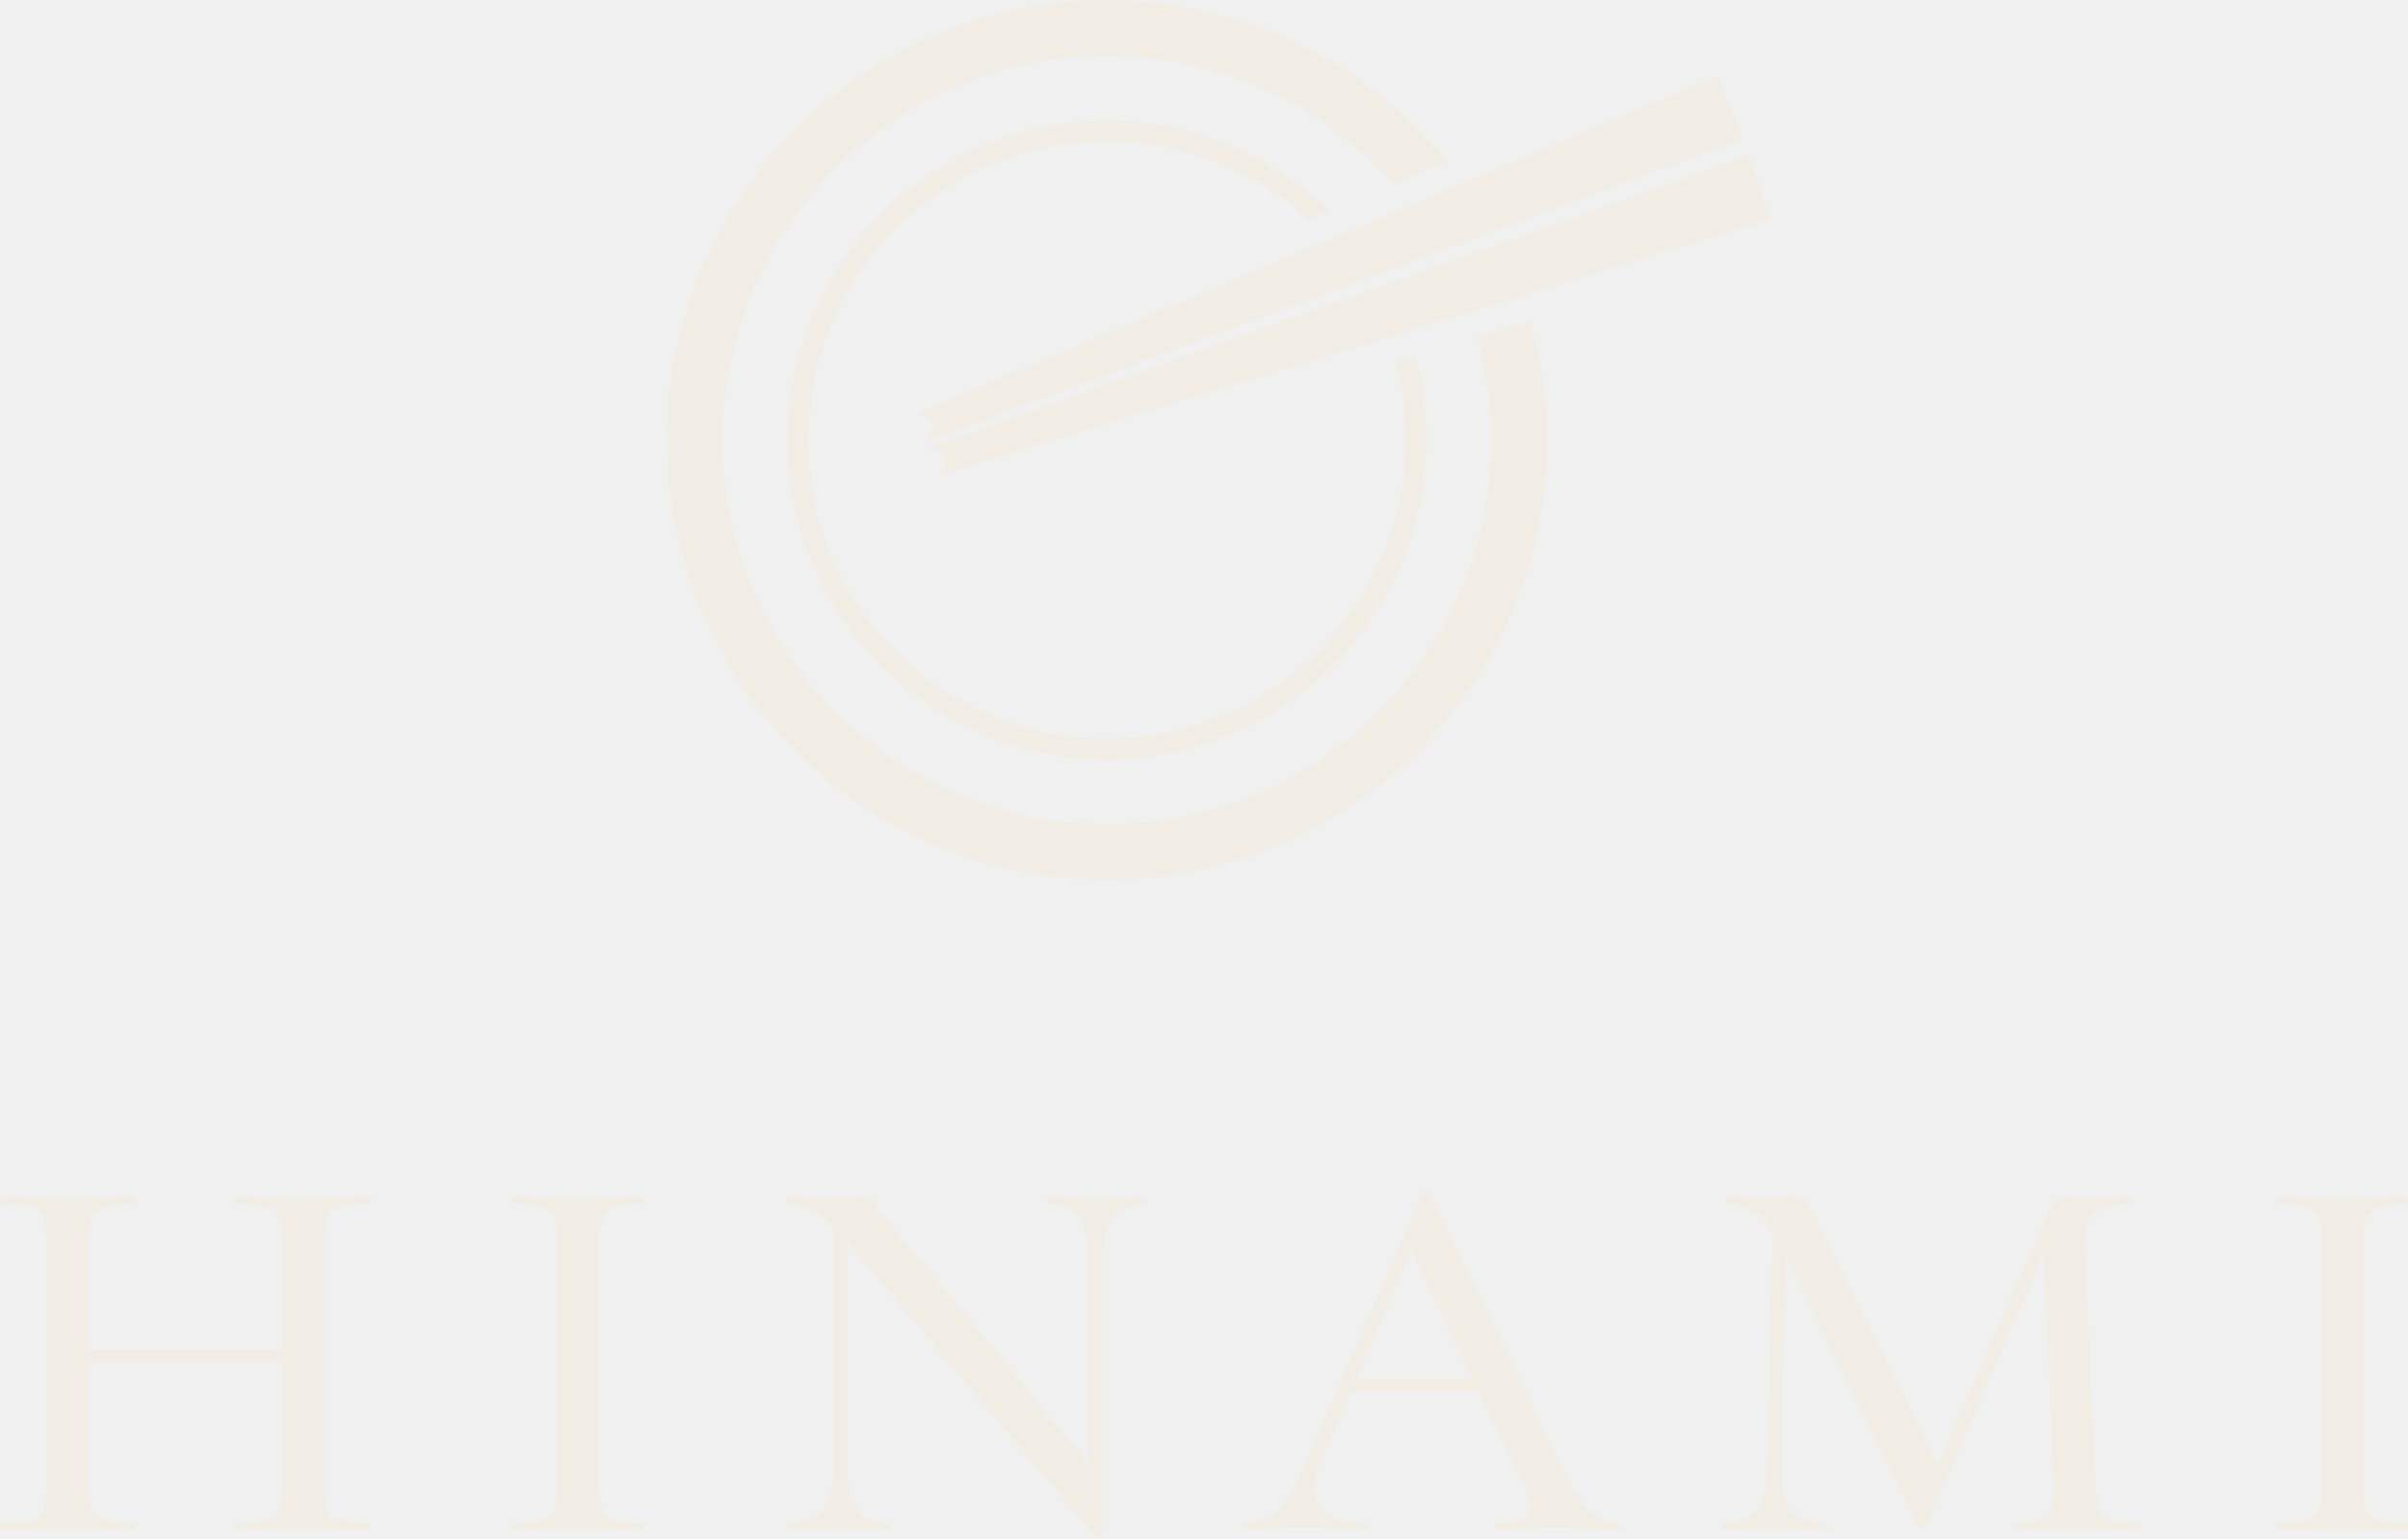
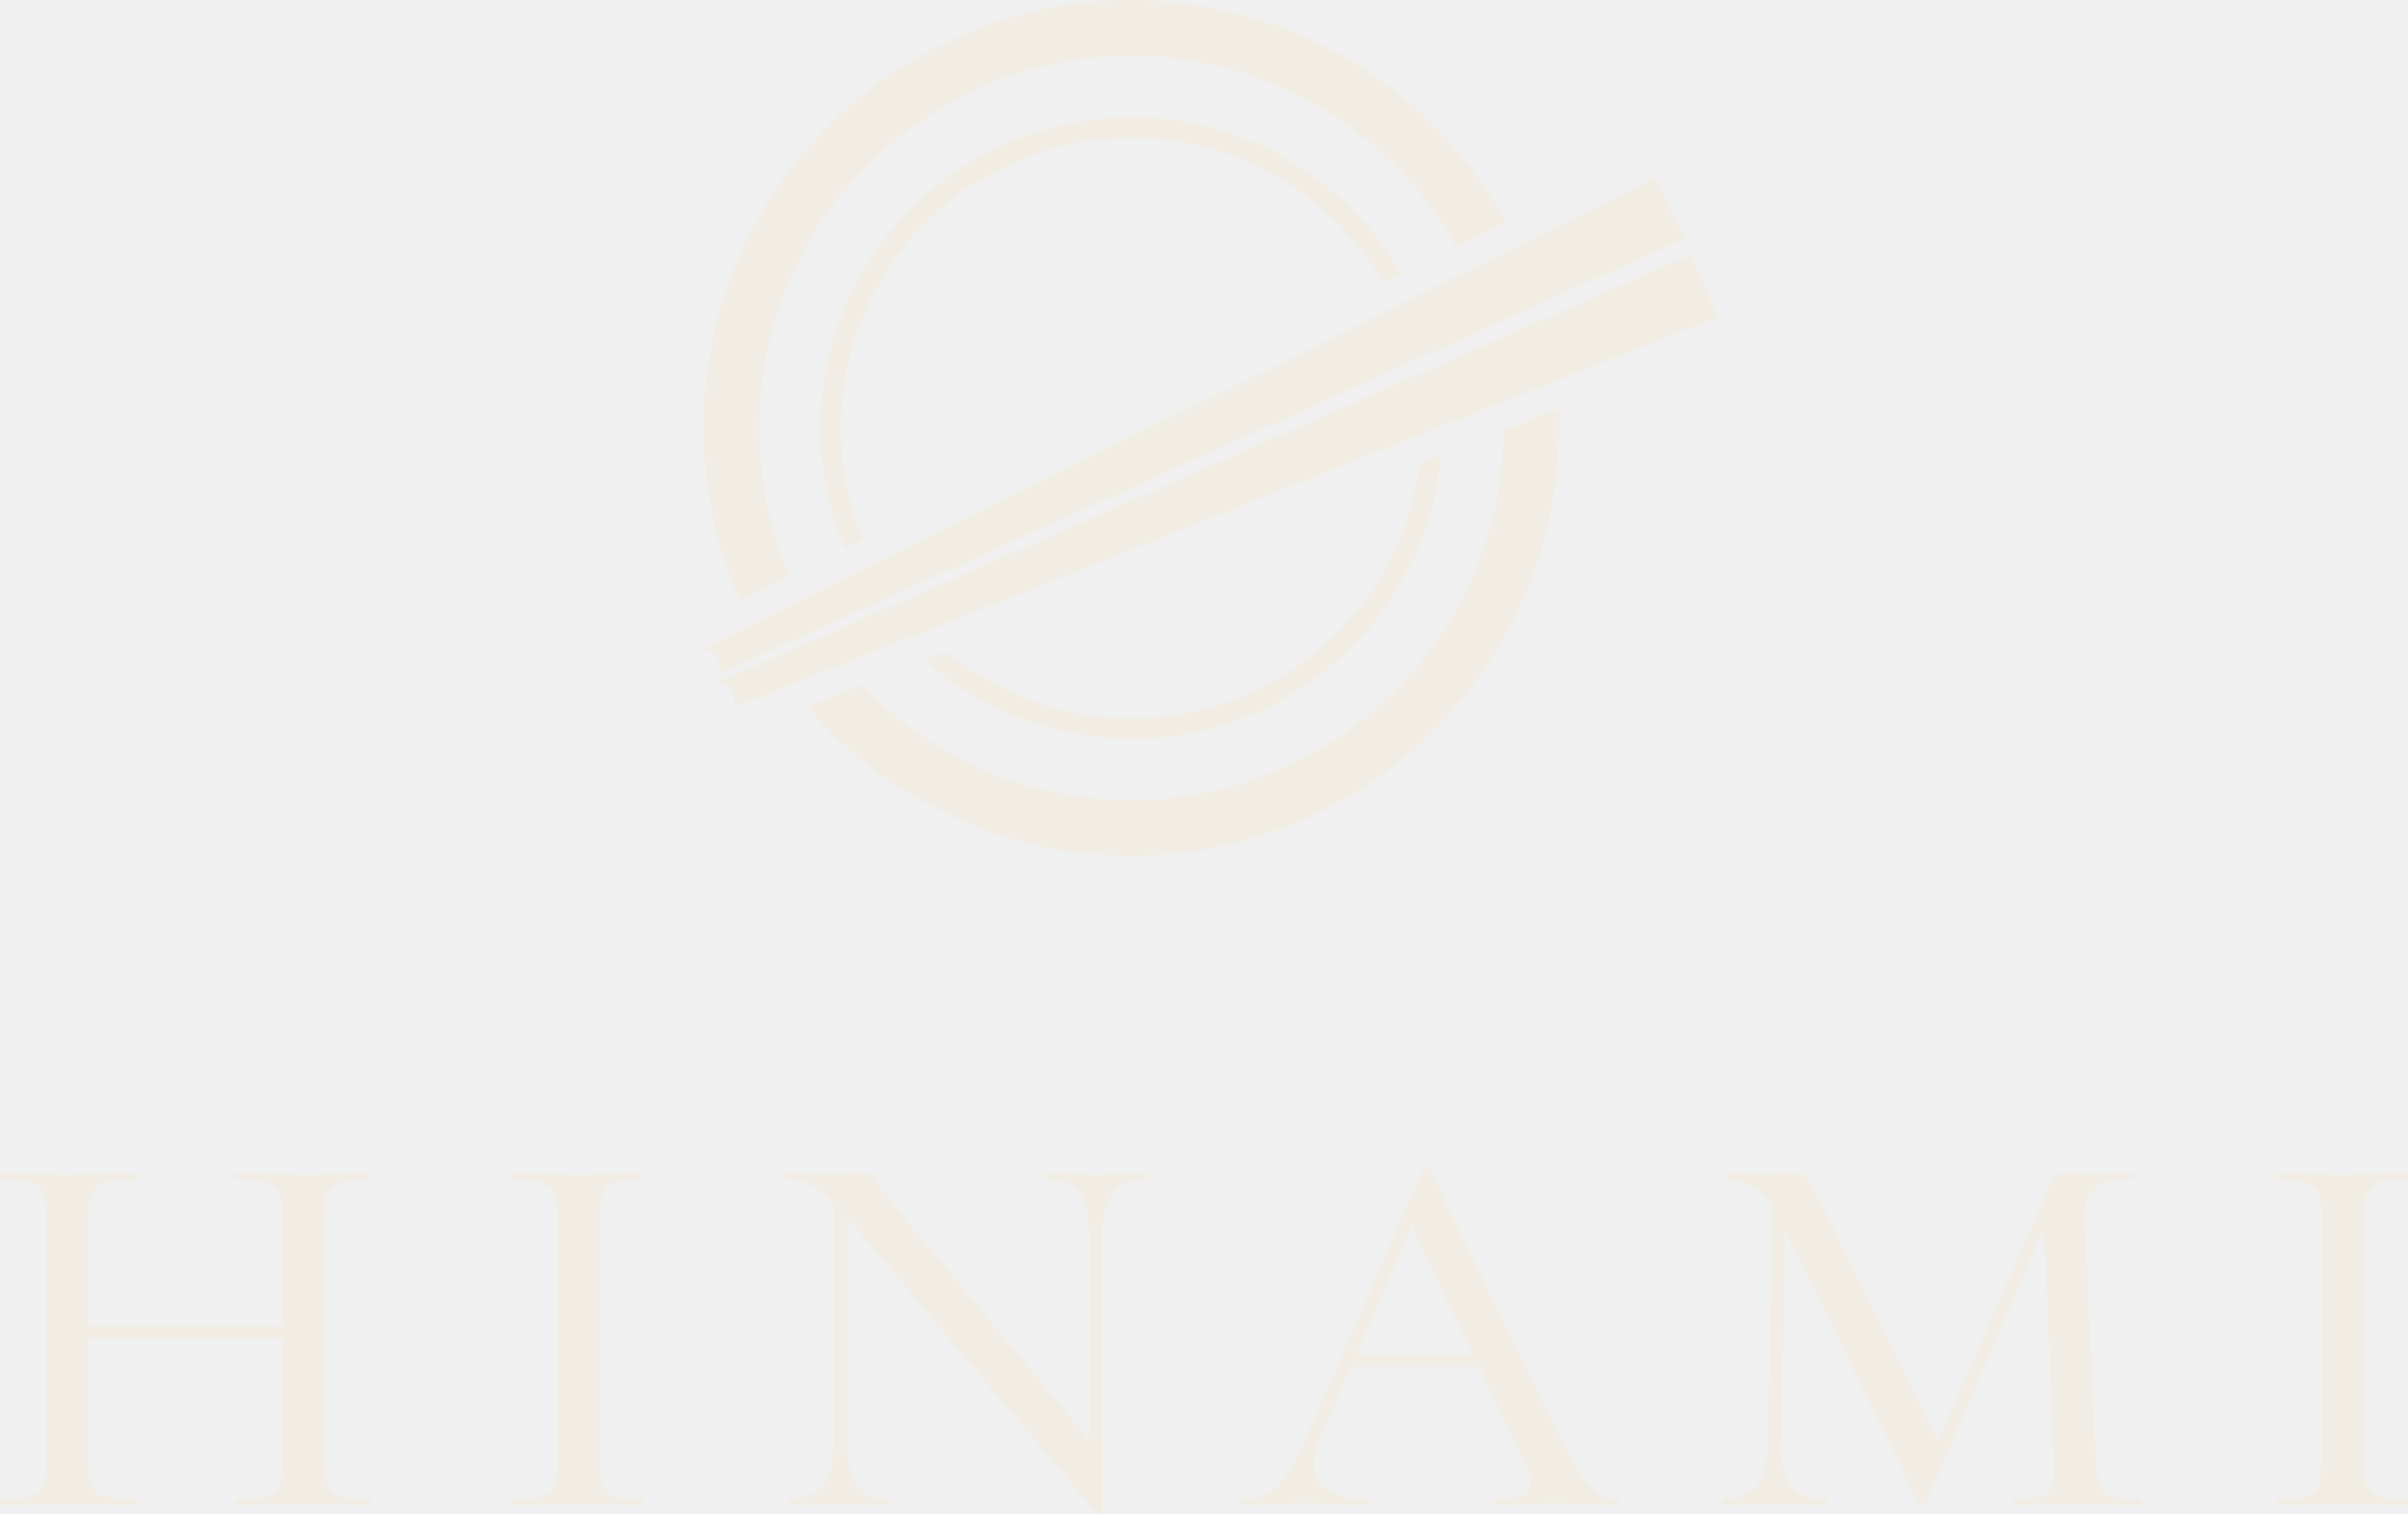
- <svg xmlns="http://www.w3.org/2000/svg" viewBox="0 0 695.31 444.10" width="695" height="444" role="img" aria-label="HINAMI">
-   <g transform="translate(172.65 -65.45) scale(3.5)">
+ <svg xmlns="http://www.w3.org/2000/svg" viewBox="0 0 695.31 437.10" width="695" height="437" role="img" aria-label="HINAMI">
+   <g transform="translate(172.65 -58.45) scale(3.5)">
    <defs>
      <mask id="gap" maskUnits="userSpaceOnUse" x="-10" y="-10" width="120" height="120">
        <rect x="-10" y="-10" width="120" height="120" fill="white" />
-         <path d="M26.89 55.18 L94.46 30.16 L92.40 24.95 L26.01 52.95 A1.20 1.20 0 0 1 26.89 55.18 Z" fill="black" stroke="black" stroke-width="4.4" stroke-linejoin="round" />
-         <path d="M27.86 58.02 L96.70 36.79 L94.94 31.48 L27.10 55.74 A1.20 1.20 0 0 1 27.86 58.02 Z" fill="black" stroke="black" stroke-width="4.4" stroke-linejoin="round" />
+         <path d="M9.39 72.55 L89.66 36.38 L87.26 31.32 L8.37 70.38 A1.20 1.20 0 0 1 9.39 72.55 Z" fill="black" stroke="black" stroke-width="4.4" stroke-linejoin="round" />
+         <path d="M10.57 75.31 L92.39 42.82 L90.23 37.66 L9.64 73.10 A1.20 1.20 0 0 1 10.57 75.31 Z" fill="black" stroke="black" stroke-width="4.4" stroke-linejoin="round" />
      </mask>
    </defs>
    <g mask="url(#gap)">
-       <circle cx="42" cy="55" r="34" fill="none" stroke="#F2EDE4" stroke-width="4.6" />
-       <circle cx="42" cy="55" r="25.5" fill="none" stroke="#F2EDE4" stroke-width="1.7" />
+       <circle cx="44" cy="52" r="33" fill="none" stroke="#F2EDE4" stroke-width="4.6" />
+       <circle cx="44" cy="52" r="24.8" fill="none" stroke="#F2EDE4" stroke-width="1.7" />
    </g>
-     <path d="M26.89 55.18 L94.46 30.16 L92.40 24.95 L26.01 52.95 A1.20 1.20 0 0 1 26.89 55.18 Z" fill="#F2EDE4" />
-     <path d="M27.86 58.02 L96.70 36.79 L94.94 31.48 L27.10 55.74 A1.20 1.20 0 0 1 27.86 58.02 Z" fill="#F2EDE4" />
+     <path d="M9.39 72.55 L89.66 36.38 L87.26 31.32 L8.37 70.38 A1.20 1.20 0 0 1 9.39 72.55 Z" fill="#F2EDE4" />
+     <path d="M10.57 75.31 L92.39 42.82 L90.23 37.66 L9.64 73.10 A1.20 1.20 0 0 1 10.57 75.31 Z" fill="#F2EDE4" />
  </g>
-   <path transform="translate(-4.760 441.694) scale(0.15356)" d="M562 -542Q562 -571 556.5 -586.0Q551 -601 532.5 -607.0Q514 -613 476 -613Q473 -613 473.0 -619.0Q473 -625 476 -625Q500 -625 531.5 -623.5Q563 -622 602 -622Q636 -622 668.5 -623.5Q701 -625 725 -625Q728 -625 728.0 -619.0Q728 -613 725 -613Q690 -613 671.5 -607.5Q653 -602 647.0 -587.5Q641 -573 641 -544V-81Q641 -52 647.0 -37.0Q653 -22 671.5 -17.0Q690 -12 725 -12Q728 -12 728.0 -6.0Q728 0 725 0Q701 0 668.5 -1.0Q636 -2 602 -2Q563 -2 531.5 -1.0Q500 0 476 0Q473 0 473.0 -6.0Q473 -12 476 -12Q514 -12 532.5 -17.0Q551 -22 556.5 -37.0Q562 -52 562 -81ZM155 -314V-337H597V-314ZM118 -81V-544Q118 -573 112.0 -587.5Q106 -602 88.0 -607.5Q70 -613 35 -613Q32 -613 32.0 -619.0Q32 -625 35 -625Q60 -625 91.0 -623.5Q122 -622 156 -622Q196 -622 227.5 -623.5Q259 -625 284 -625Q286 -625 286.0 -619.0Q286 -613 284 -613Q247 -613 228.5 -607.0Q210 -601 203.5 -586.0Q197 -571 197 -542V-81Q197 -52 203.0 -37.0Q209 -22 228.0 -17.0Q247 -12 284 -12Q286 -12 286.0 -6.0Q286 0 284 0Q258 0 227.0 -1.0Q196 -2 156 -2Q122 -2 90.0 -1.0Q58 0 33 0Q31 0 31.0 -6.0Q31 -12 33 -12Q69 -12 87.5 -17.0Q106 -22 112.0 -37.0Q118 -52 118 -81Z M1159 -81Q1159 -52 1164.5 -37.0Q1170 -22 1187.5 -17.0Q1205 -12 1240 -12Q1242 -12 1242.0 -6.0Q1242 0 1240 0Q1215 0 1184.5 -1.0Q1154 -2 1118 -2Q1083 -2 1052.0 -1.0Q1021 0 996 0Q994 0 994.0 -6.0Q994 -12 996 -12Q1031 -12 1049.0 -17.0Q1067 -22 1073.0 -37.0Q1079 -52 1079 -81V-544Q1079 -573 1073.0 -587.5Q1067 -602 1049.0 -607.5Q1031 -613 996 -613Q994 -613 994.0 -619.0Q994 -625 996 -625Q1021 -625 1052.0 -623.5Q1083 -622 1118 -622Q1154 -622 1185.0 -623.5Q1216 -625 1240 -625Q1242 -625 1242.0 -619.0Q1242 -613 1240 -613Q1205 -613 1188.0 -607.0Q1171 -601 1165.0 -586.0Q1159 -571 1159 -542Z M1598 -114V-602L1624 -600V-114Q1624 -62 1643.0 -37.0Q1662 -12 1703 -12Q1705 -12 1705.0 -6.0Q1705 0 1703 0Q1682 0 1660.5 -1.0Q1639 -2 1612 -2Q1586 -2 1561.0 -1.0Q1536 0 1514 0Q1512 0 1512.0 -6.0Q1512 -12 1514 -12Q1558 -12 1578.0 -37.0Q1598 -62 1598 -114ZM2104 13Q2104 15 2099.5 15.5Q2095 16 2093 15L1622 -543Q1587 -584 1561.5 -598.5Q1536 -613 1511 -613Q1509 -613 1509.0 -619.0Q1509 -625 1511 -625Q1530 -625 1549.0 -624.0Q1568 -623 1584 -623Q1608 -623 1628.0 -624.0Q1648 -625 1658 -625Q1671 -625 1677.0 -613.5Q1683 -602 1706 -573L2096 -103ZM2104 -510V13L2079 -18V-510Q2079 -562 2060.5 -587.5Q2042 -613 2001 -613Q1999 -613 1999.0 -619.0Q1999 -625 2001 -625Q2022 -625 2044.0 -623.5Q2066 -622 2092 -622Q2117 -622 2141.0 -623.5Q2165 -625 2186 -625Q2188 -625 2188.0 -619.0Q2188 -613 2186 -613Q2144 -613 2124.0 -587.5Q2104 -562 2104 -510Z M2555 -261 2567 -283H2839L2846 -261ZM3072 -12Q3077 -12 3077.0 -6.0Q3077 0 3072 0Q3043 0 3012.5 -2.0Q2982 -4 2953 -4Q2921 -4 2897.5 -2.0Q2874 0 2845 0Q2841 0 2841.0 -6.0Q2841 -12 2845 -12Q2894 -12 2905.0 -27.5Q2916 -43 2894 -89L2679 -536L2711 -584L2516 -132Q2490 -71 2513.0 -41.5Q2536 -12 2599 -12Q2604 -12 2604.0 -6.0Q2604 0 2599 0Q2569 0 2544.0 -2.0Q2519 -4 2481 -4Q2444 -4 2421.5 -2.0Q2399 0 2367 0Q2363 0 2363.0 -6.0Q2363 -12 2367 -12Q2394 -12 2414.0 -22.5Q2434 -33 2452.5 -61.0Q2471 -89 2493 -141L2706 -632Q2707 -635 2713.0 -635.5Q2719 -636 2720 -632L2960 -137Q2984 -88 3001.5 -60.5Q3019 -33 3036.0 -22.5Q3053 -12 3072 -12Z M3355 -114 3365 -602 3390 -600 3380 -114Q3379 -62 3398.5 -37.0Q3418 -12 3464 -12Q3467 -12 3467.0 -6.0Q3467 0 3464 0Q3442 0 3419.0 -1.0Q3396 -2 3367 -2Q3340 -2 3316.0 -1.0Q3292 0 3271 0Q3269 0 3269.0 -6.0Q3269 -12 3271 -12Q3313 -12 3333.5 -37.0Q3354 -62 3355 -114ZM4055 -12Q4057 -12 4057.0 -6.0Q4057 0 4055 0Q4030 0 3999.0 -1.0Q3968 -2 3933 -2Q3900 -2 3871.0 -1.0Q3842 0 3819 0Q3816 0 3816.0 -6.0Q3816 -12 3819 -12Q3868 -12 3882.0 -25.0Q3896 -38 3893 -81L3873 -552L3912 -608L3653 -7Q3652 -3 3645.5 -3.0Q3639 -3 3637 -7L3376 -542Q3341 -613 3278 -613Q3276 -613 3276.0 -619.0Q3276 -625 3278 -625Q3296 -625 3315.5 -624.0Q3335 -623 3349 -623Q3368 -623 3383.5 -624.0Q3399 -625 3407 -625Q3421 -625 3429.0 -615.5Q3437 -606 3453 -573L3680 -112L3643 -48L3884 -600Q3889 -612 3896.5 -618.5Q3904 -625 3914 -625Q3921 -625 3931.5 -624.0Q3942 -623 3956 -623Q3984 -623 4003.0 -624.0Q4022 -625 4042 -625Q4044 -625 4044.0 -619.0Q4044 -613 4042 -613Q3994 -613 3972.0 -597.5Q3950 -582 3951 -541L3972 -81Q3974 -52 3980.0 -37.0Q3986 -22 4003.0 -17.0Q4020 -12 4055 -12Z M4476 -81Q4476 -52 4481.5 -37.0Q4487 -22 4504.5 -17.0Q4522 -12 4557 -12Q4559 -12 4559.0 -6.0Q4559 0 4557 0Q4532 0 4501.5 -1.0Q4471 -2 4435 -2Q4400 -2 4369.0 -1.0Q4338 0 4313 0Q4311 0 4311.0 -6.0Q4311 -12 4313 -12Q4348 -12 4366.0 -17.0Q4384 -22 4390.0 -37.0Q4396 -52 4396 -81V-544Q4396 -573 4390.0 -587.5Q4384 -602 4366.0 -607.5Q4348 -613 4313 -613Q4311 -613 4311.0 -619.0Q4311 -625 4313 -625Q4338 -625 4369.0 -623.5Q4400 -622 4435 -622Q4471 -622 4502.0 -623.5Q4533 -625 4557 -625Q4559 -625 4559.0 -619.0Q4559 -613 4557 -613Q4522 -613 4505.0 -607.0Q4488 -601 4482.0 -586.0Q4476 -571 4476 -542Z" fill="#F2EDE4" />
+   <path transform="translate(-4.760 434.694) scale(0.15356)" d="M562 -542Q562 -571 556.5 -586.0Q551 -601 532.5 -607.0Q514 -613 476 -613Q473 -613 473.0 -619.0Q473 -625 476 -625Q500 -625 531.5 -623.5Q563 -622 602 -622Q636 -622 668.5 -623.5Q701 -625 725 -625Q728 -625 728.0 -619.0Q728 -613 725 -613Q690 -613 671.5 -607.5Q653 -602 647.0 -587.5Q641 -573 641 -544V-81Q641 -52 647.0 -37.0Q653 -22 671.5 -17.0Q690 -12 725 -12Q728 -12 728.0 -6.0Q728 0 725 0Q701 0 668.5 -1.0Q636 -2 602 -2Q563 -2 531.5 -1.0Q500 0 476 0Q473 0 473.0 -6.0Q473 -12 476 -12Q514 -12 532.5 -17.0Q551 -22 556.5 -37.0Q562 -52 562 -81ZM155 -314V-337H597V-314ZM118 -81V-544Q118 -573 112.0 -587.5Q106 -602 88.0 -607.5Q70 -613 35 -613Q32 -613 32.0 -619.0Q32 -625 35 -625Q60 -625 91.0 -623.5Q122 -622 156 -622Q196 -622 227.5 -623.5Q259 -625 284 -625Q286 -625 286.0 -619.0Q286 -613 284 -613Q247 -613 228.5 -607.0Q210 -601 203.5 -586.0Q197 -571 197 -542V-81Q197 -52 203.0 -37.0Q209 -22 228.0 -17.0Q247 -12 284 -12Q286 -12 286.0 -6.0Q286 0 284 0Q258 0 227.0 -1.0Q196 -2 156 -2Q122 -2 90.0 -1.0Q58 0 33 0Q31 0 31.0 -6.0Q31 -12 33 -12Q69 -12 87.5 -17.0Q106 -22 112.0 -37.0Q118 -52 118 -81Z M1159 -81Q1159 -52 1164.5 -37.0Q1170 -22 1187.5 -17.0Q1205 -12 1240 -12Q1242 -12 1242.0 -6.0Q1242 0 1240 0Q1215 0 1184.5 -1.0Q1154 -2 1118 -2Q1083 -2 1052.0 -1.0Q1021 0 996 0Q994 0 994.0 -6.0Q994 -12 996 -12Q1031 -12 1049.0 -17.0Q1067 -22 1073.0 -37.0Q1079 -52 1079 -81V-544Q1079 -573 1073.0 -587.5Q1067 -602 1049.0 -607.5Q1031 -613 996 -613Q994 -613 994.0 -619.0Q994 -625 996 -625Q1021 -625 1052.0 -623.5Q1083 -622 1118 -622Q1154 -622 1185.0 -623.5Q1216 -625 1240 -625Q1242 -625 1242.0 -619.0Q1242 -613 1240 -613Q1205 -613 1188.0 -607.0Q1171 -601 1165.0 -586.0Q1159 -571 1159 -542Z M1598 -114V-602L1624 -600V-114Q1624 -62 1643.0 -37.0Q1662 -12 1703 -12Q1705 -12 1705.0 -6.0Q1705 0 1703 0Q1682 0 1660.5 -1.0Q1639 -2 1612 -2Q1586 -2 1561.0 -1.0Q1536 0 1514 0Q1512 0 1512.0 -6.0Q1512 -12 1514 -12Q1558 -12 1578.0 -37.0Q1598 -62 1598 -114ZM2104 13Q2104 15 2099.5 15.5Q2095 16 2093 15L1622 -543Q1587 -584 1561.5 -598.5Q1536 -613 1511 -613Q1509 -613 1509.0 -619.0Q1509 -625 1511 -625Q1530 -625 1549.0 -624.0Q1568 -623 1584 -623Q1608 -623 1628.0 -624.0Q1648 -625 1658 -625Q1671 -625 1677.0 -613.5Q1683 -602 1706 -573L2096 -103ZM2104 -510V13L2079 -18V-510Q2079 -562 2060.5 -587.5Q2042 -613 2001 -613Q1999 -613 1999.0 -619.0Q1999 -625 2001 -625Q2022 -625 2044.0 -623.5Q2066 -622 2092 -622Q2117 -622 2141.0 -623.5Q2165 -625 2186 -625Q2188 -625 2188.0 -619.0Q2188 -613 2186 -613Q2144 -613 2124.0 -587.5Q2104 -562 2104 -510Z M2555 -261 2567 -283H2839L2846 -261ZM3072 -12Q3077 -12 3077.0 -6.0Q3077 0 3072 0Q3043 0 3012.5 -2.0Q2982 -4 2953 -4Q2921 -4 2897.5 -2.0Q2874 0 2845 0Q2841 0 2841.0 -6.0Q2841 -12 2845 -12Q2894 -12 2905.0 -27.5Q2916 -43 2894 -89L2679 -536L2711 -584L2516 -132Q2490 -71 2513.0 -41.5Q2536 -12 2599 -12Q2604 -12 2604.0 -6.0Q2604 0 2599 0Q2569 0 2544.0 -2.0Q2519 -4 2481 -4Q2444 -4 2421.5 -2.0Q2399 0 2367 0Q2363 0 2363.0 -6.0Q2363 -12 2367 -12Q2394 -12 2414.0 -22.5Q2434 -33 2452.5 -61.0Q2471 -89 2493 -141L2706 -632Q2707 -635 2713.0 -635.5Q2719 -636 2720 -632L2960 -137Q2984 -88 3001.5 -60.5Q3019 -33 3036.0 -22.5Q3053 -12 3072 -12Z M3355 -114 3365 -602 3390 -600 3380 -114Q3379 -62 3398.5 -37.0Q3418 -12 3464 -12Q3467 -12 3467.0 -6.0Q3467 0 3464 0Q3442 0 3419.0 -1.0Q3396 -2 3367 -2Q3340 -2 3316.0 -1.0Q3292 0 3271 0Q3269 0 3269.0 -6.0Q3269 -12 3271 -12Q3313 -12 3333.5 -37.0Q3354 -62 3355 -114ZM4055 -12Q4057 -12 4057.0 -6.0Q4057 0 4055 0Q4030 0 3999.0 -1.0Q3968 -2 3933 -2Q3900 -2 3871.0 -1.0Q3842 0 3819 0Q3816 0 3816.0 -6.0Q3816 -12 3819 -12Q3868 -12 3882.0 -25.0Q3896 -38 3893 -81L3873 -552L3912 -608L3653 -7Q3652 -3 3645.5 -3.0Q3639 -3 3637 -7L3376 -542Q3341 -613 3278 -613Q3276 -613 3276.0 -619.0Q3276 -625 3278 -625Q3296 -625 3315.5 -624.0Q3335 -623 3349 -623Q3368 -623 3383.5 -624.0Q3399 -625 3407 -625Q3421 -625 3429.0 -615.5Q3437 -606 3453 -573L3680 -112L3643 -48L3884 -600Q3889 -612 3896.5 -618.5Q3904 -625 3914 -625Q3921 -625 3931.5 -624.0Q3942 -623 3956 -623Q3984 -623 4003.0 -624.0Q4022 -625 4042 -625Q4044 -625 4044.0 -619.0Q4044 -613 4042 -613Q3994 -613 3972.0 -597.5Q3950 -582 3951 -541L3972 -81Q3974 -52 3980.0 -37.0Q3986 -22 4003.0 -17.0Q4020 -12 4055 -12Z M4476 -81Q4476 -52 4481.5 -37.0Q4487 -22 4504.5 -17.0Q4522 -12 4557 -12Q4559 -12 4559.0 -6.0Q4559 0 4557 0Q4532 0 4501.5 -1.0Q4471 -2 4435 -2Q4400 -2 4369.0 -1.0Q4338 0 4313 0Q4311 0 4311.0 -6.0Q4311 -12 4313 -12Q4348 -12 4366.0 -17.0Q4384 -22 4390.0 -37.0Q4396 -52 4396 -81V-544Q4396 -573 4390.0 -587.5Q4384 -602 4366.0 -607.5Q4348 -613 4313 -613Q4311 -613 4311.0 -619.0Q4311 -625 4313 -625Q4338 -625 4369.0 -623.5Q4400 -622 4435 -622Q4471 -622 4502.0 -623.5Q4533 -625 4557 -625Q4559 -625 4559.0 -619.0Q4559 -613 4557 -613Q4522 -613 4505.0 -607.0Q4488 -601 4482.0 -586.0Q4476 -571 4476 -542Z" fill="#F2EDE4" />
</svg>
